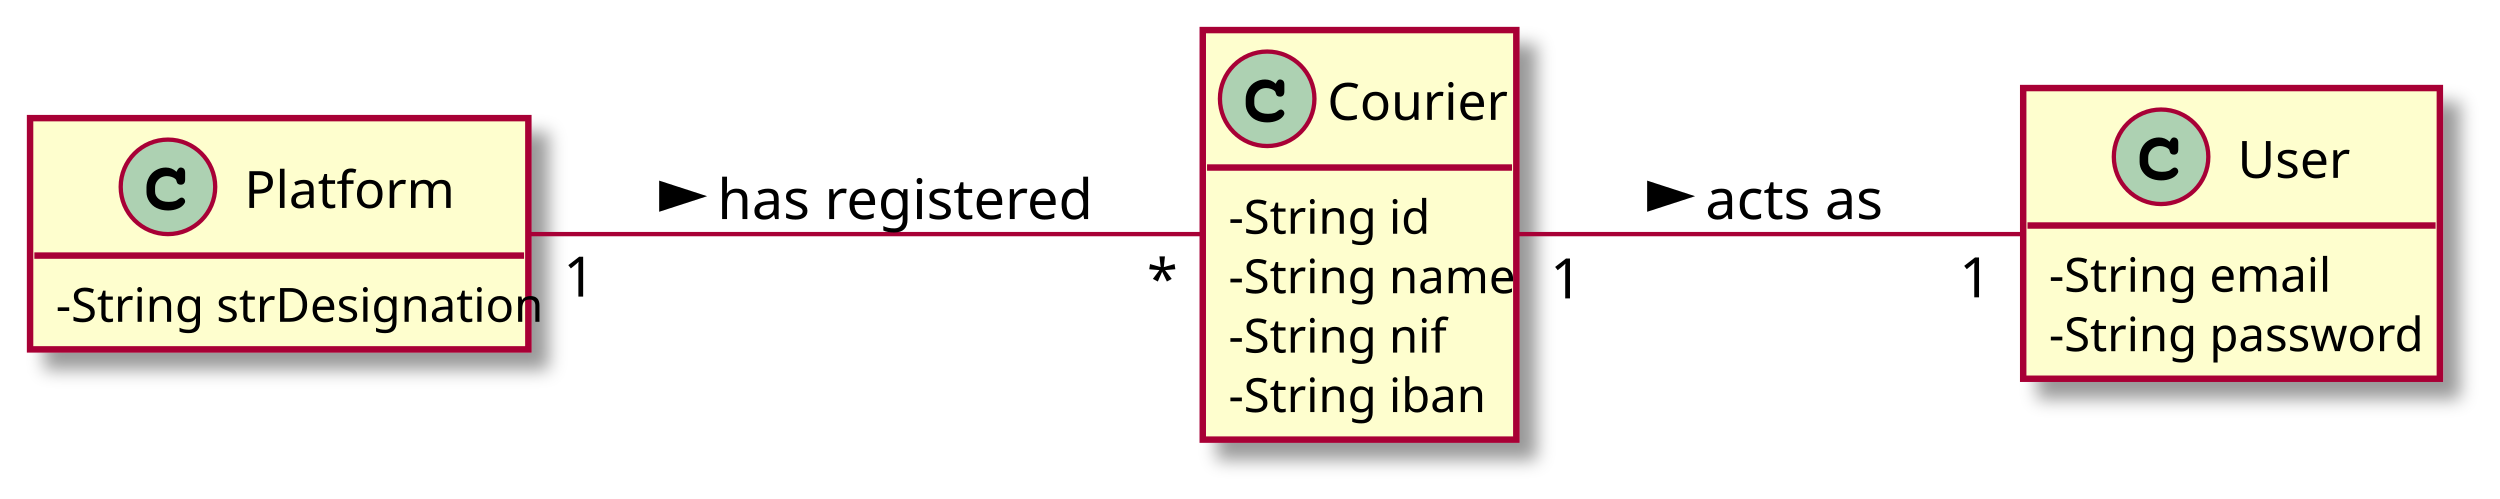
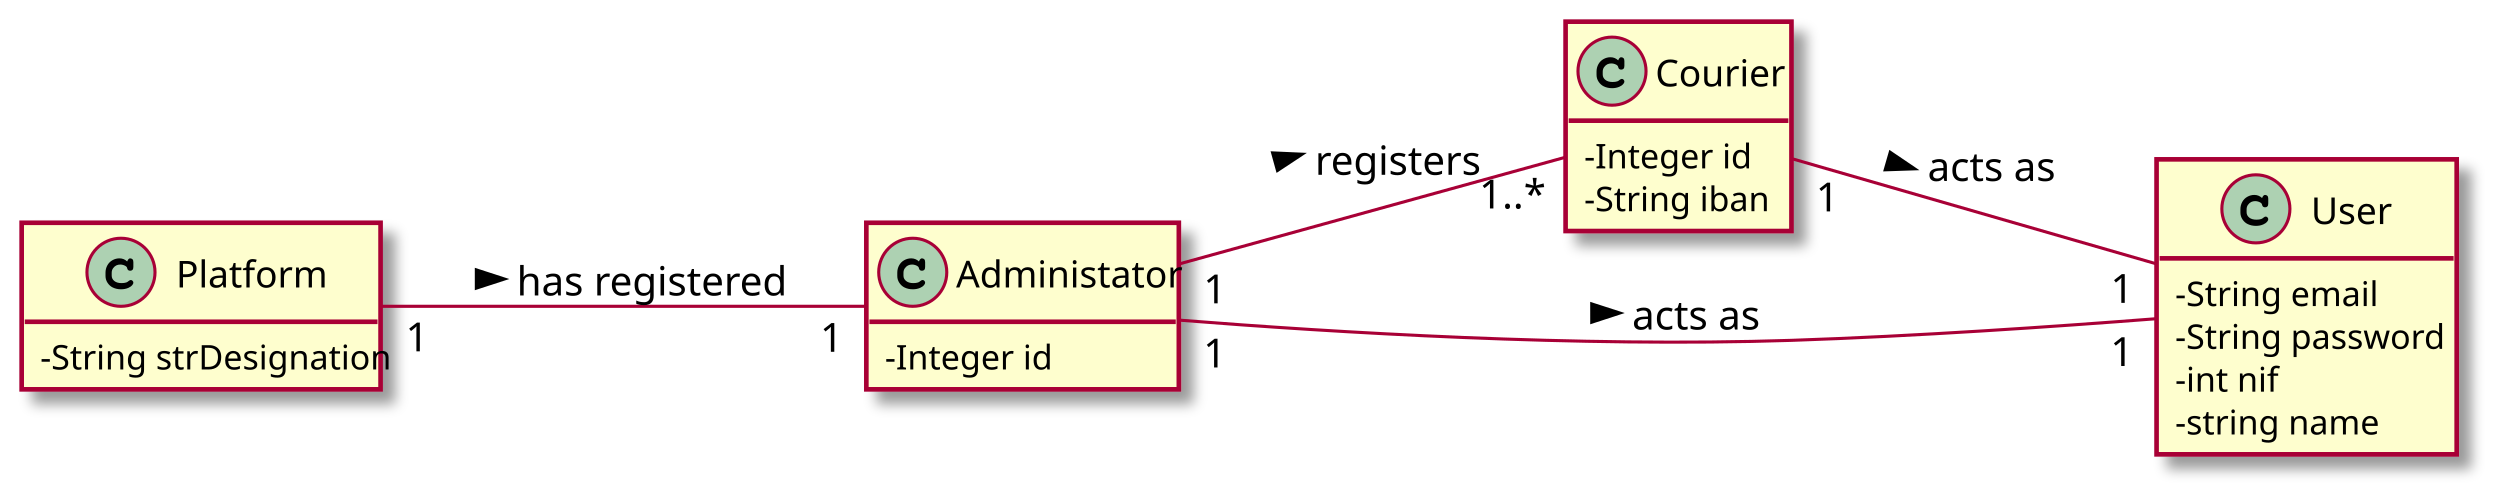
- <svg xmlns="http://www.w3.org/2000/svg" contentScriptType="application/ecmascript" contentStyleType="text/css" height="116px" preserveAspectRatio="none" style="width:582px;height:116px;" version="1.1" viewBox="0 0 582 116" width="582px" zoomAndPan="magnify">
+ <svg xmlns="http://www.w3.org/2000/svg" contentScriptType="application/ecmascript" contentStyleType="text/css" height="160px" preserveAspectRatio="none" style="width:808px;height:160px;" version="1.1" viewBox="0 0 808 160" width="808px" zoomAndPan="magnify">
  <defs>
-     <filter height="300%" id="fyojvbsecmcww" width="300%" x="-1" y="-1">
+     <filter height="300%" id="f1t9njv680el95" width="300%" x="-1" y="-1">
      <feGaussianBlur result="blurOut" stdDeviation="2.0" />
      <feColorMatrix in="blurOut" result="blurOut2" type="matrix" values="0 0 0 0 0 0 0 0 0 0 0 0 0 0 0 0 0 0 .4 0" />
      <feOffset dx="4.0" dy="4.0" in="blurOut2" result="blurOut3" />
      <feBlend in="SourceGraphic" in2="blurOut3" mode="normal" />
    </filter>
  </defs>
  <g>
-     <rect codeLine="5" fill="#FEFECE" filter="url(#fyojvbsecmcww)" height="53.836" id="Platform" style="stroke:#A80036;stroke-width:1.5;" width="116" x="7" y="27.5" />
-     <ellipse cx="39.1" cy="43.5" fill="#ADD1B2" rx="11" ry="11" style="stroke:#A80036;stroke-width:1.0;" />
-     <path d="M41.1,40 Q41.303,39.5 41.538,39.25 Q41.772,39 42.038,39 Q42.506,39 42.803,39.281 Q43.1,39.562 43.1,40.219 L43.1,41.781 Q43.1,42.438 42.819,42.719 Q42.538,43 42.1,43 Q41.709,43 41.459,42.828 Q41.209,42.656 41.1,42.203 Q41.053,41.891 40.881,41.719 Q40.569,41.391 40.006,41.203 Q39.444,41 38.881,41 Q38.178,41 37.584,41.281 Q37.006,41.562 36.553,42.188 Q36.1,42.812 36.1,43.672 L36.1,44.594 Q36.1,45.625 36.944,46.312 Q37.788,47 39.288,47 Q40.178,47 40.803,46.797 Q41.163,46.688 41.569,46.328 Q41.834,46.125 41.975,46.062 Q42.116,46 42.288,46 Q42.616,46 42.85,46.266 Q43.1,46.516 43.1,46.875 Q43.1,47.219 42.756,47.625 Q42.256,48.219 41.459,48.547 Q40.413,49 39.131,49 Q37.631,49 36.428,48.406 Q35.459,47.938 34.772,46.922 Q34.1,45.906 34.1,44.703 L34.1,43.609 Q34.1,42.359 34.694,41.266 Q35.303,40.172 36.35,39.594 Q37.413,39 38.6,39 Q39.319,39 39.944,39.25 Q40.569,39.5 41.1,40 Z " fill="#000000" />
-     <text fill="#000000" font-family="sans-serif" font-size="12" lengthAdjust="spacingAndGlyphs" textLength="46" x="56.9" y="48.41">Platform</text>
-     <line style="stroke:#A80036;stroke-width:1.5;" x1="8" x2="122" y1="59.5" y2="59.5" />
-     <text fill="#000000" font-family="sans-serif" font-size="11" lengthAdjust="spacingAndGlyphs" textLength="104" x="13" y="74.919">-String strDesignation</text>
-     <rect codeLine="9" fill="#FEFECE" filter="url(#fyojvbsecmcww)" height="95.344" id="Courier" style="stroke:#A80036;stroke-width:1.5;" width="73" x="280" y="7" />
-     <ellipse cx="295" cy="23" fill="#ADD1B2" rx="11" ry="11" style="stroke:#A80036;stroke-width:1.0;" />
-     <path d="M297,19.5 Q297.203,19 297.438,18.75 Q297.672,18.5 297.938,18.5 Q298.406,18.5 298.703,18.781 Q299,19.062 299,19.719 L299,21.281 Q299,21.938 298.719,22.219 Q298.438,22.5 298,22.5 Q297.609,22.5 297.359,22.328 Q297.109,22.156 297,21.703 Q296.953,21.391 296.781,21.219 Q296.469,20.891 295.906,20.703 Q295.344,20.5 294.781,20.5 Q294.078,20.5 293.484,20.781 Q292.906,21.062 292.453,21.688 Q292,22.312 292,23.172 L292,24.094 Q292,25.125 292.844,25.812 Q293.688,26.5 295.188,26.5 Q296.078,26.5 296.703,26.297 Q297.062,26.188 297.469,25.828 Q297.734,25.625 297.875,25.562 Q298.016,25.5 298.188,25.5 Q298.516,25.5 298.75,25.766 Q299,26.016 299,26.375 Q299,26.719 298.656,27.125 Q298.156,27.719 297.359,28.047 Q296.312,28.5 295.031,28.5 Q293.531,28.5 292.328,27.906 Q291.359,27.438 290.672,26.422 Q290,25.406 290,24.203 L290,23.109 Q290,21.859 290.594,20.766 Q291.203,19.672 292.25,19.094 Q293.312,18.5 294.5,18.5 Q295.219,18.5 295.844,18.75 Q296.469,19 297,19.5 Z " fill="#000000" />
-     <text fill="#000000" font-family="sans-serif" font-size="12" lengthAdjust="spacingAndGlyphs" textLength="41" x="309" y="27.91">Courier</text>
-     <line style="stroke:#A80036;stroke-width:1.5;" x1="281" x2="352" y1="39" y2="39" />
-     <text fill="#000000" font-family="sans-serif" font-size="11" lengthAdjust="spacingAndGlyphs" textLength="43" x="286" y="54.419">-String id</text>
-     <text fill="#000000" font-family="sans-serif" font-size="11" lengthAdjust="spacingAndGlyphs" textLength="61" x="286" y="68.255">-String name</text>
-     <text fill="#000000" font-family="sans-serif" font-size="11" lengthAdjust="spacingAndGlyphs" textLength="47" x="286" y="82.091">-String nif</text>
-     <text fill="#000000" font-family="sans-serif" font-size="11" lengthAdjust="spacingAndGlyphs" textLength="55" x="286" y="95.927">-String iban</text>
-     <rect codeLine="17" fill="#FEFECE" filter="url(#fyojvbsecmcww)" height="67.672" id="User" style="stroke:#A80036;stroke-width:1.5;" width="97" x="471" y="20.5" />
-     <ellipse cx="503.1" cy="36.5" fill="#ADD1B2" rx="11" ry="11" style="stroke:#A80036;stroke-width:1.0;" />
-     <path d="M505.1,33 Q505.303,32.5 505.538,32.25 Q505.772,32 506.038,32 Q506.506,32 506.803,32.281 Q507.1,32.562 507.1,33.219 L507.1,34.781 Q507.1,35.438 506.819,35.719 Q506.538,36 506.1,36 Q505.709,36 505.459,35.828 Q505.209,35.656 505.1,35.203 Q505.053,34.891 504.881,34.719 Q504.569,34.391 504.006,34.203 Q503.444,34 502.881,34 Q502.178,34 501.584,34.281 Q501.006,34.562 500.553,35.188 Q500.1,35.812 500.1,36.672 L500.1,37.594 Q500.1,38.625 500.944,39.312 Q501.788,40 503.288,40 Q504.178,40 504.803,39.797 Q505.163,39.688 505.569,39.328 Q505.834,39.125 505.975,39.062 Q506.116,39 506.288,39 Q506.616,39 506.85,39.266 Q507.1,39.516 507.1,39.875 Q507.1,40.219 506.756,40.625 Q506.256,41.219 505.459,41.547 Q504.413,42 503.131,42 Q501.631,42 500.428,41.406 Q499.459,40.938 498.772,39.922 Q498.1,38.906 498.1,37.703 L498.1,36.609 Q498.1,35.359 498.694,34.266 Q499.303,33.172 500.35,32.594 Q501.413,32 502.6,32 Q503.319,32 503.944,32.25 Q504.569,32.5 505.1,33 Z " fill="#000000" />
-     <text fill="#000000" font-family="sans-serif" font-size="12" lengthAdjust="spacingAndGlyphs" textLength="27" x="520.9" y="41.41">User</text>
-     <line style="stroke:#A80036;stroke-width:1.5;" x1="472" x2="567" y1="52.5" y2="52.5" />
-     <text fill="#000000" font-family="sans-serif" font-size="11" lengthAdjust="spacingAndGlyphs" textLength="59" x="477" y="67.919">-String email</text>
-     <text fill="#000000" font-family="sans-serif" font-size="11" lengthAdjust="spacingAndGlyphs" textLength="85" x="477" y="81.755">-String password</text>
-     <path codeLine="23" d="M123.24,54.5 C171.44,54.5 238.87,54.5 279.74,54.5 " fill="none" id="Platform-Courier" style="stroke:#A80036;stroke-width:1.0;" />
-     <polygon fill="#000000" points="163,45.676,153.955,42.737,153.955,48.615,163,45.676" style="stroke:#000000;stroke-width:1.0;" />
-     <text fill="#000000" font-family="sans-serif" font-size="13" lengthAdjust="spacingAndGlyphs" textLength="82" x="167" y="50.995">has registered</text>
-     <text fill="#000000" font-family="sans-serif" font-size="13" lengthAdjust="spacingAndGlyphs" textLength="7" x="131.15" y="69.053">1</text>
-     <text fill="#000000" font-family="sans-serif" font-size="13" lengthAdjust="spacingAndGlyphs" textLength="5" x="267.011" y="69.571">*</text>
-     <path codeLine="24" d="M353.43,54.5 C386.18,54.5 434.79,54.5 470.78,54.5 " fill="none" id="Courier-User" style="stroke:#A80036;stroke-width:1.0;" />
-     <polygon fill="#000000" points="393,45.676,383.955,42.737,383.955,48.615,393,45.676" style="stroke:#000000;stroke-width:1.0;" />
-     <text fill="#000000" font-family="sans-serif" font-size="13" lengthAdjust="spacingAndGlyphs" textLength="43" x="397" y="50.995">acts as</text>
-     <text fill="#000000" font-family="sans-serif" font-size="13" lengthAdjust="spacingAndGlyphs" textLength="7" x="360.884" y="69.471">1</text>
-     <text fill="#000000" font-family="sans-serif" font-size="13" lengthAdjust="spacingAndGlyphs" textLength="7" x="456.11" y="69.22">1</text>
+     <rect codeLine="5" fill="#FEFECE" filter="url(#f1t9njv680el95)" height="53.836" id="Platform" style="stroke:#A80036;stroke-width:1.5;" width="116" x="7" y="72" />
+     <ellipse cx="39.1" cy="88" fill="#ADD1B2" rx="11" ry="11" style="stroke:#A80036;stroke-width:1.0;" />
+     <path d="M41.1,84.5 Q41.303,84 41.538,83.75 Q41.772,83.5 42.038,83.5 Q42.506,83.5 42.803,83.781 Q43.1,84.062 43.1,84.719 L43.1,86.281 Q43.1,86.938 42.819,87.219 Q42.538,87.5 42.1,87.5 Q41.709,87.5 41.459,87.328 Q41.209,87.156 41.1,86.703 Q41.053,86.391 40.881,86.219 Q40.569,85.891 40.006,85.703 Q39.444,85.5 38.881,85.5 Q38.178,85.5 37.584,85.781 Q37.006,86.062 36.553,86.688 Q36.1,87.312 36.1,88.172 L36.1,89.094 Q36.1,90.125 36.944,90.812 Q37.788,91.5 39.288,91.5 Q40.178,91.5 40.803,91.297 Q41.163,91.188 41.569,90.828 Q41.834,90.625 41.975,90.562 Q42.116,90.5 42.288,90.5 Q42.616,90.5 42.85,90.766 Q43.1,91.016 43.1,91.375 Q43.1,91.719 42.756,92.125 Q42.256,92.719 41.459,93.047 Q40.413,93.5 39.131,93.5 Q37.631,93.5 36.428,92.906 Q35.459,92.438 34.772,91.422 Q34.1,90.406 34.1,89.203 L34.1,88.109 Q34.1,86.859 34.694,85.766 Q35.303,84.672 36.35,84.094 Q37.413,83.5 38.6,83.5 Q39.319,83.5 39.944,83.75 Q40.569,84 41.1,84.5 Z " fill="#000000" />
+     <text fill="#000000" font-family="sans-serif" font-size="12" lengthAdjust="spacingAndGlyphs" textLength="46" x="56.9" y="92.91">Platform</text>
+     <line style="stroke:#A80036;stroke-width:1.5;" x1="8" x2="122" y1="104" y2="104" />
+     <text fill="#000000" font-family="sans-serif" font-size="11" lengthAdjust="spacingAndGlyphs" textLength="104" x="13" y="119.419">-String strDesignation</text>
+     <rect codeLine="9" fill="#FEFECE" filter="url(#f1t9njv680el95)" height="67.672" id="Courier" style="stroke:#A80036;stroke-width:1.5;" width="73" x="506" y="7" />
+     <ellipse cx="521" cy="23" fill="#ADD1B2" rx="11" ry="11" style="stroke:#A80036;stroke-width:1.0;" />
+     <path d="M523,19.5 Q523.203,19 523.438,18.75 Q523.672,18.5 523.938,18.5 Q524.406,18.5 524.703,18.781 Q525,19.062 525,19.719 L525,21.281 Q525,21.938 524.719,22.219 Q524.438,22.5 524,22.5 Q523.609,22.5 523.359,22.328 Q523.109,22.156 523,21.703 Q522.953,21.391 522.781,21.219 Q522.469,20.891 521.906,20.703 Q521.344,20.5 520.781,20.5 Q520.078,20.5 519.484,20.781 Q518.906,21.062 518.453,21.688 Q518,22.312 518,23.172 L518,24.094 Q518,25.125 518.844,25.812 Q519.688,26.5 521.188,26.5 Q522.078,26.5 522.703,26.297 Q523.062,26.188 523.469,25.828 Q523.734,25.625 523.875,25.562 Q524.016,25.5 524.188,25.5 Q524.516,25.5 524.75,25.766 Q525,26.016 525,26.375 Q525,26.719 524.656,27.125 Q524.156,27.719 523.359,28.047 Q522.312,28.5 521.031,28.5 Q519.531,28.5 518.328,27.906 Q517.359,27.438 516.672,26.422 Q516,25.406 516,24.203 L516,23.109 Q516,21.859 516.594,20.766 Q517.203,19.672 518.25,19.094 Q519.312,18.5 520.5,18.5 Q521.219,18.5 521.844,18.75 Q522.469,19 523,19.5 Z " fill="#000000" />
+     <text fill="#000000" font-family="sans-serif" font-size="12" lengthAdjust="spacingAndGlyphs" textLength="41" x="535" y="27.91">Courier</text>
+     <line style="stroke:#A80036;stroke-width:1.5;" x1="507" x2="578" y1="39" y2="39" />
+     <text fill="#000000" font-family="sans-serif" font-size="11" lengthAdjust="spacingAndGlyphs" textLength="48" x="512" y="54.419">-Integer id</text>
+     <text fill="#000000" font-family="sans-serif" font-size="11" lengthAdjust="spacingAndGlyphs" textLength="55" x="512" y="68.255">-String iban</text>
+     <rect codeLine="14" fill="#FEFECE" filter="url(#f1t9njv680el95)" height="53.836" id="Administator" style="stroke:#A80036;stroke-width:1.5;" width="101" x="280" y="72" />
+     <ellipse cx="295" cy="88" fill="#ADD1B2" rx="11" ry="11" style="stroke:#A80036;stroke-width:1.0;" />
+     <path d="M297,84.5 Q297.203,84 297.438,83.75 Q297.672,83.5 297.938,83.5 Q298.406,83.5 298.703,83.781 Q299,84.062 299,84.719 L299,86.281 Q299,86.938 298.719,87.219 Q298.438,87.5 298,87.5 Q297.609,87.5 297.359,87.328 Q297.109,87.156 297,86.703 Q296.953,86.391 296.781,86.219 Q296.469,85.891 295.906,85.703 Q295.344,85.5 294.781,85.5 Q294.078,85.5 293.484,85.781 Q292.906,86.062 292.453,86.688 Q292,87.312 292,88.172 L292,89.094 Q292,90.125 292.844,90.812 Q293.688,91.5 295.188,91.5 Q296.078,91.5 296.703,91.297 Q297.062,91.188 297.469,90.828 Q297.734,90.625 297.875,90.562 Q298.016,90.5 298.188,90.5 Q298.516,90.5 298.75,90.766 Q299,91.016 299,91.375 Q299,91.719 298.656,92.125 Q298.156,92.719 297.359,93.047 Q296.312,93.5 295.031,93.5 Q293.531,93.5 292.328,92.906 Q291.359,92.438 290.672,91.422 Q290,90.406 290,89.203 L290,88.109 Q290,86.859 290.594,85.766 Q291.203,84.672 292.25,84.094 Q293.312,83.5 294.5,83.5 Q295.219,83.5 295.844,83.75 Q296.469,84 297,84.5 Z " fill="#000000" />
+     <text fill="#000000" font-family="sans-serif" font-size="12" lengthAdjust="spacingAndGlyphs" textLength="69" x="309" y="92.91">Administator</text>
+     <line style="stroke:#A80036;stroke-width:1.5;" x1="281" x2="380" y1="104" y2="104" />
+     <text fill="#000000" font-family="sans-serif" font-size="11" lengthAdjust="spacingAndGlyphs" textLength="48" x="286" y="119.419">-Integer id</text>
+     <rect codeLine="19" fill="#FEFECE" filter="url(#f1t9njv680el95)" height="95.344" id="User" style="stroke:#A80036;stroke-width:1.5;" width="97" x="697" y="51.5" />
+     <ellipse cx="729.1" cy="67.5" fill="#ADD1B2" rx="11" ry="11" style="stroke:#A80036;stroke-width:1.0;" />
+     <path d="M731.1,64 Q731.303,63.5 731.538,63.25 Q731.772,63 732.038,63 Q732.506,63 732.803,63.281 Q733.1,63.562 733.1,64.219 L733.1,65.781 Q733.1,66.438 732.819,66.719 Q732.538,67 732.1,67 Q731.709,67 731.459,66.828 Q731.209,66.656 731.1,66.203 Q731.053,65.891 730.881,65.719 Q730.569,65.391 730.006,65.203 Q729.444,65 728.881,65 Q728.178,65 727.584,65.281 Q727.006,65.562 726.553,66.188 Q726.1,66.812 726.1,67.672 L726.1,68.594 Q726.1,69.625 726.944,70.312 Q727.788,71 729.288,71 Q730.178,71 730.803,70.797 Q731.163,70.688 731.569,70.328 Q731.834,70.125 731.975,70.062 Q732.116,70 732.288,70 Q732.616,70 732.85,70.266 Q733.1,70.516 733.1,70.875 Q733.1,71.219 732.756,71.625 Q732.256,72.219 731.459,72.547 Q730.413,73 729.131,73 Q727.631,73 726.428,72.406 Q725.459,71.938 724.772,70.922 Q724.1,69.906 724.1,68.703 L724.1,67.609 Q724.1,66.359 724.694,65.266 Q725.303,64.172 726.35,63.594 Q727.413,63 728.6,63 Q729.319,63 729.944,63.25 Q730.569,63.5 731.1,64 Z " fill="#000000" />
+     <text fill="#000000" font-family="sans-serif" font-size="12" lengthAdjust="spacingAndGlyphs" textLength="27" x="746.9" y="72.41">User</text>
+     <line style="stroke:#A80036;stroke-width:1.5;" x1="698" x2="793" y1="83.5" y2="83.5" />
+     <text fill="#000000" font-family="sans-serif" font-size="11" lengthAdjust="spacingAndGlyphs" textLength="59" x="703" y="98.919">-String email</text>
+     <text fill="#000000" font-family="sans-serif" font-size="11" lengthAdjust="spacingAndGlyphs" textLength="85" x="703" y="112.755">-String password</text>
+     <text fill="#000000" font-family="sans-serif" font-size="11" lengthAdjust="spacingAndGlyphs" textLength="30" x="703" y="126.591">-int nif</text>
+     <text fill="#000000" font-family="sans-serif" font-size="11" lengthAdjust="spacingAndGlyphs" textLength="60" x="703" y="140.427">-string name</text>
+     <path codeLine="26" d="M123.18,99 C169.95,99 235.41,99 279.97,99 " fill="none" id="Platform-Administator" style="stroke:#A80036;stroke-width:1.0;" />
+     <polygon fill="#000000" points="163,90.176,153.955,87.237,153.955,93.115,163,90.176" style="stroke:#000000;stroke-width:1.0;" />
+     <text fill="#000000" font-family="sans-serif" font-size="13" lengthAdjust="spacingAndGlyphs" textLength="82" x="167" y="95.495">has registered</text>
+     <text fill="#000000" font-family="sans-serif" font-size="13" lengthAdjust="spacingAndGlyphs" textLength="7" x="131.083" y="113.553">1</text>
+     <text fill="#000000" font-family="sans-serif" font-size="13" lengthAdjust="spacingAndGlyphs" textLength="7" x="265.034" y="113.708">1</text>
+     <path codeLine="27" d="M381,85.33 C419.32,74.75 471.48,60.34 505.79,50.86 " fill="none" id="Administator-Courier" style="stroke:#A80036;stroke-width:1.0;" />
+     <polygon fill="#000000" points="420.82,49.844,411.318,49.42,412.883,55.086,420.82,49.844" style="stroke:#000000;stroke-width:1.0;" />
+     <text fill="#000000" font-family="sans-serif" font-size="13" lengthAdjust="spacingAndGlyphs" textLength="50" x="425" y="56.495">registers</text>
+     <text fill="#000000" font-family="sans-serif" font-size="13" lengthAdjust="spacingAndGlyphs" textLength="7" x="388.931" y="98.03">1</text>
+     <text fill="#000000" font-family="sans-serif" font-size="13" lengthAdjust="spacingAndGlyphs" textLength="20" x="478.054" y="67.37">1..*</text>
+     <path codeLine="28" d="M579.43,51.37 C612.18,60.82 660.79,74.84 696.78,85.23 " fill="none" id="Courier-User" style="stroke:#A80036;stroke-width:1.0;" />
+     <polygon fill="#000000" points="618.804,54.562,610.928,49.231,609.299,54.878,618.804,54.562" style="stroke:#000000;stroke-width:1.0;" />
+     <text fill="#000000" font-family="sans-serif" font-size="13" lengthAdjust="spacingAndGlyphs" textLength="43" x="623" y="58.495">acts as</text>
+     <text fill="#000000" font-family="sans-serif" font-size="13" lengthAdjust="spacingAndGlyphs" textLength="7" x="586.884" y="68.315">1</text>
+     <text fill="#000000" font-family="sans-serif" font-size="13" lengthAdjust="spacingAndGlyphs" textLength="7" x="682.11" y="97.878">1</text>
+     <path codeLine="29" d="M381.26,103.48 C431.23,107.45 510.43,112.28 579,110 C618.72,108.68 663.71,105.59 696.74,103.02 " fill="none" id="Administator-User" style="stroke:#A80036;stroke-width:1.0;" />
+     <polygon fill="#000000" points="523.5,101.168,514.451,98.243,514.459,104.121,523.5,101.168" style="stroke:#000000;stroke-width:1.0;" />
+     <text fill="#000000" font-family="sans-serif" font-size="13" lengthAdjust="spacingAndGlyphs" textLength="43" x="527.5" y="106.495">acts as</text>
+     <text fill="#000000" font-family="sans-serif" font-size="13" lengthAdjust="spacingAndGlyphs" textLength="7" x="388.89" y="118.766">1</text>
+     <text fill="#000000" font-family="sans-serif" font-size="13" lengthAdjust="spacingAndGlyphs" textLength="7" x="682.064" y="118.281">1</text>
  </g>
</svg>
